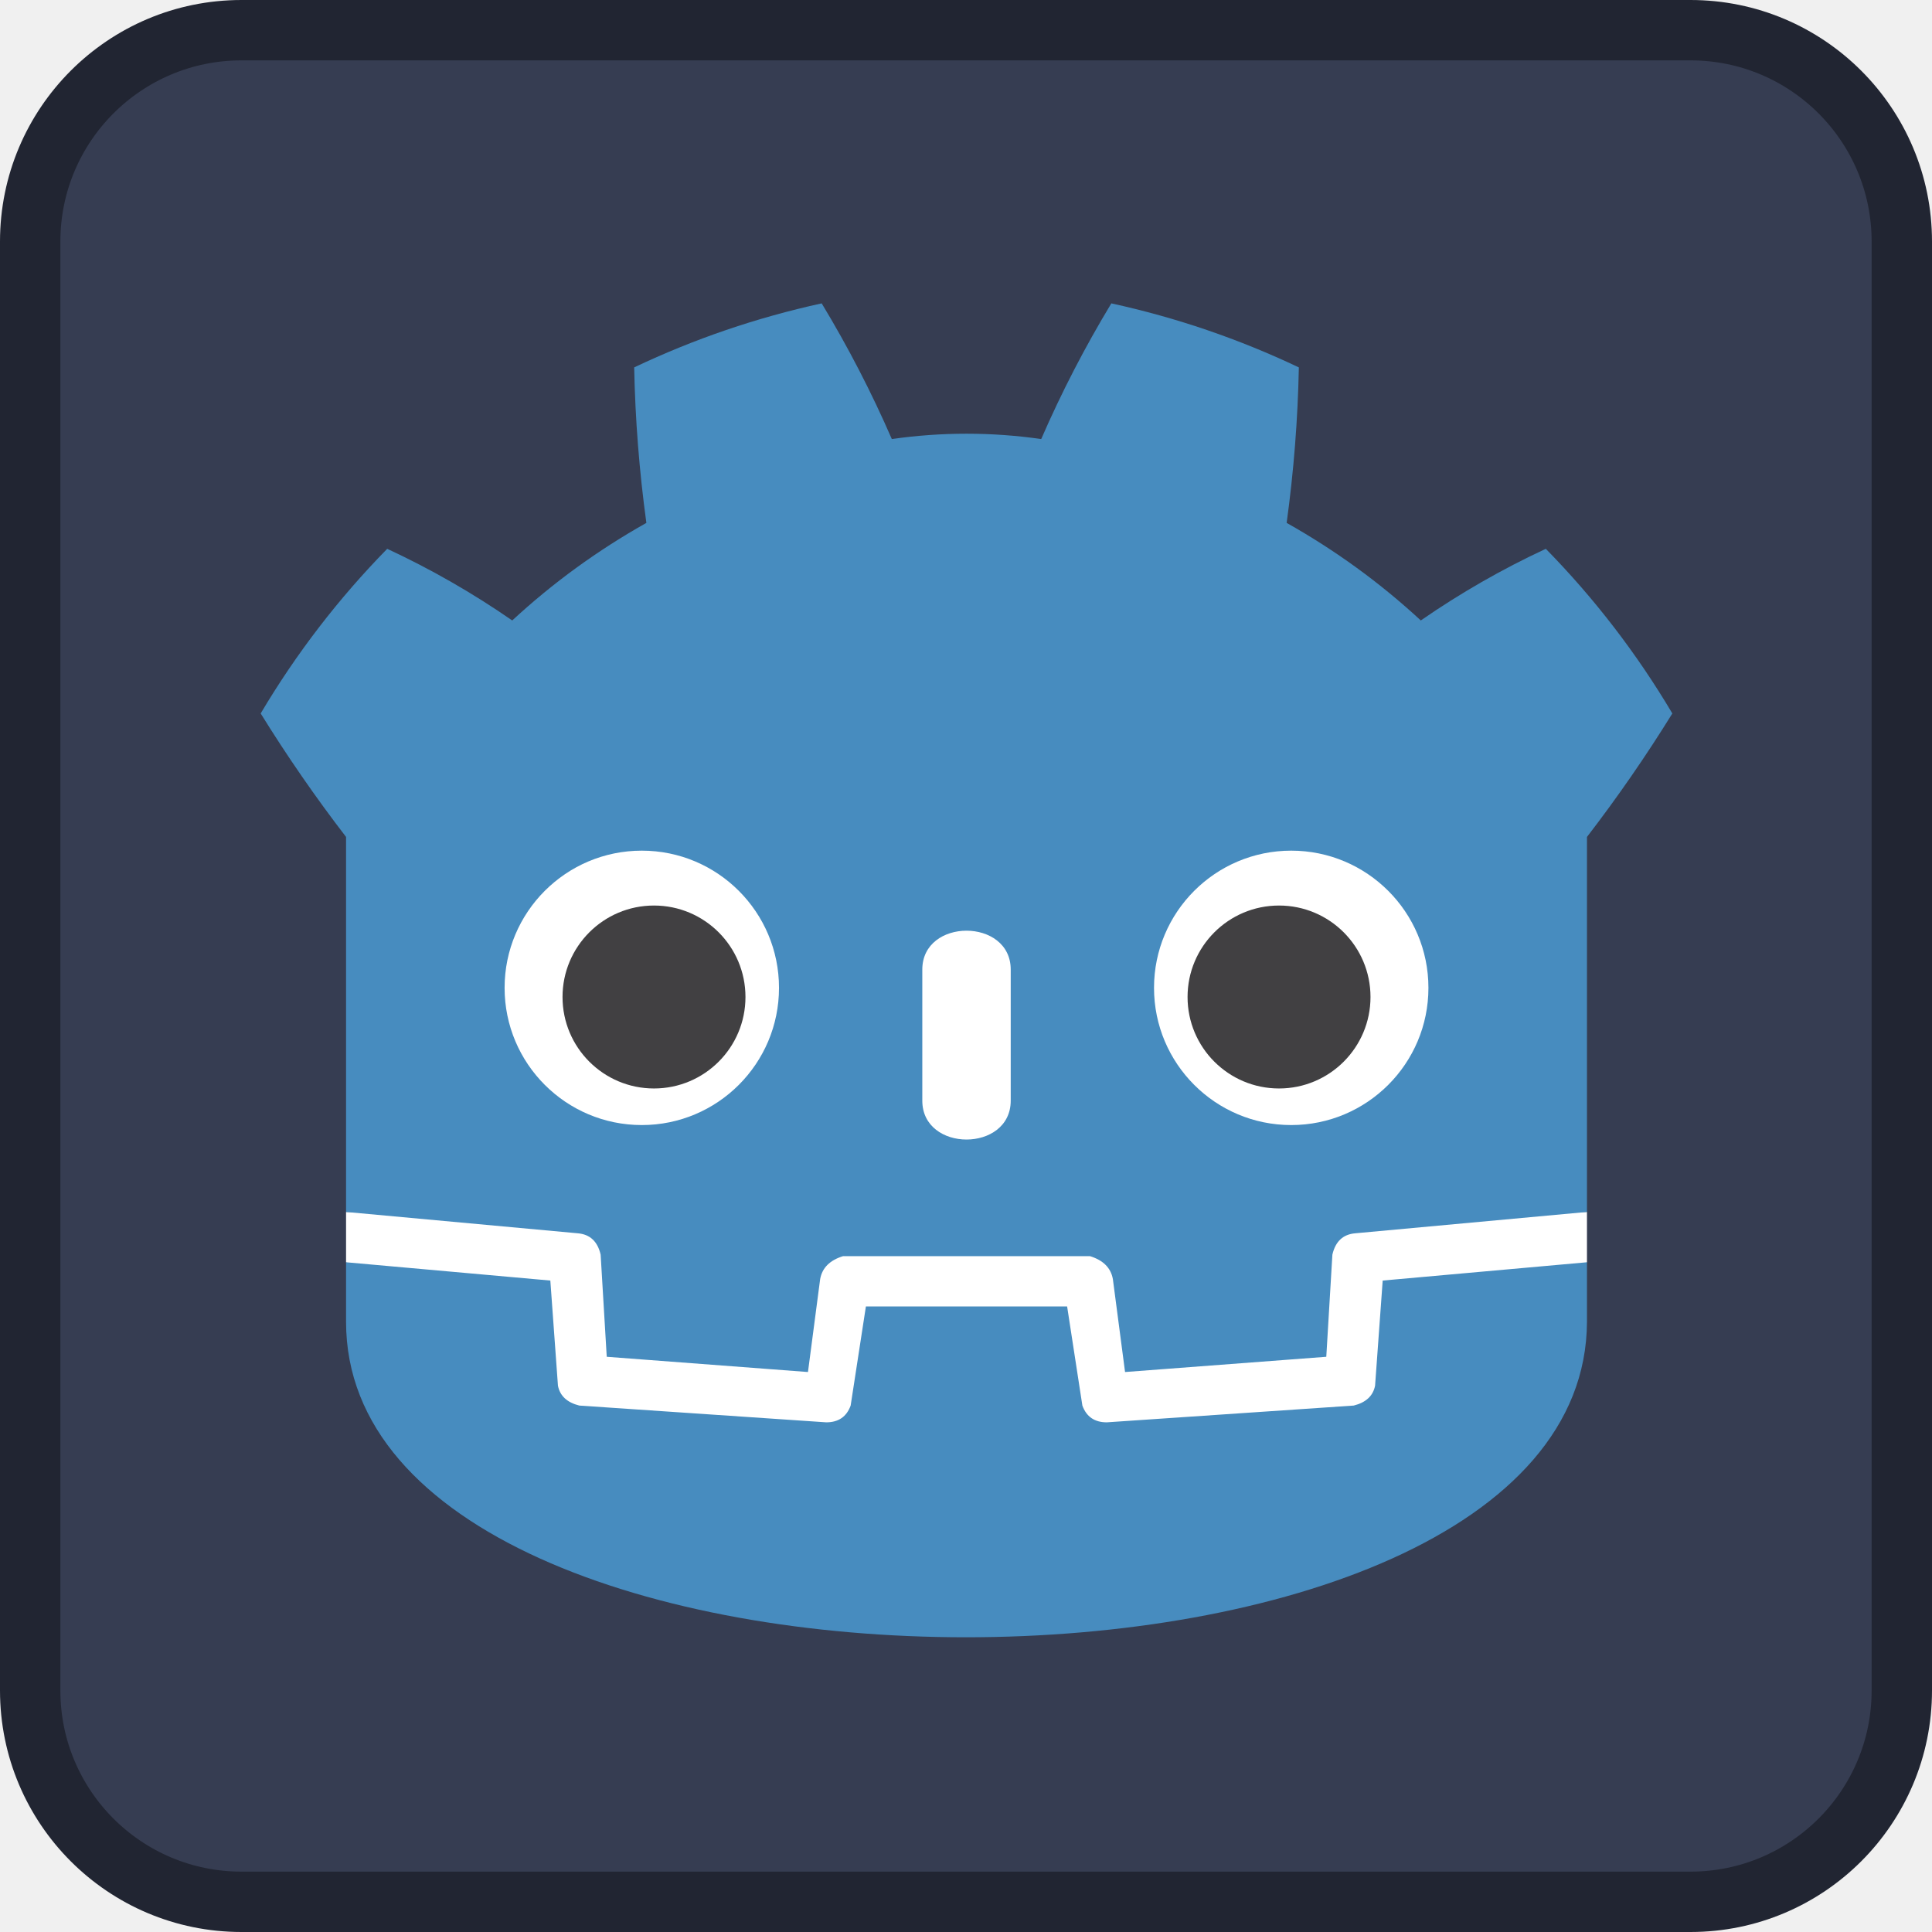
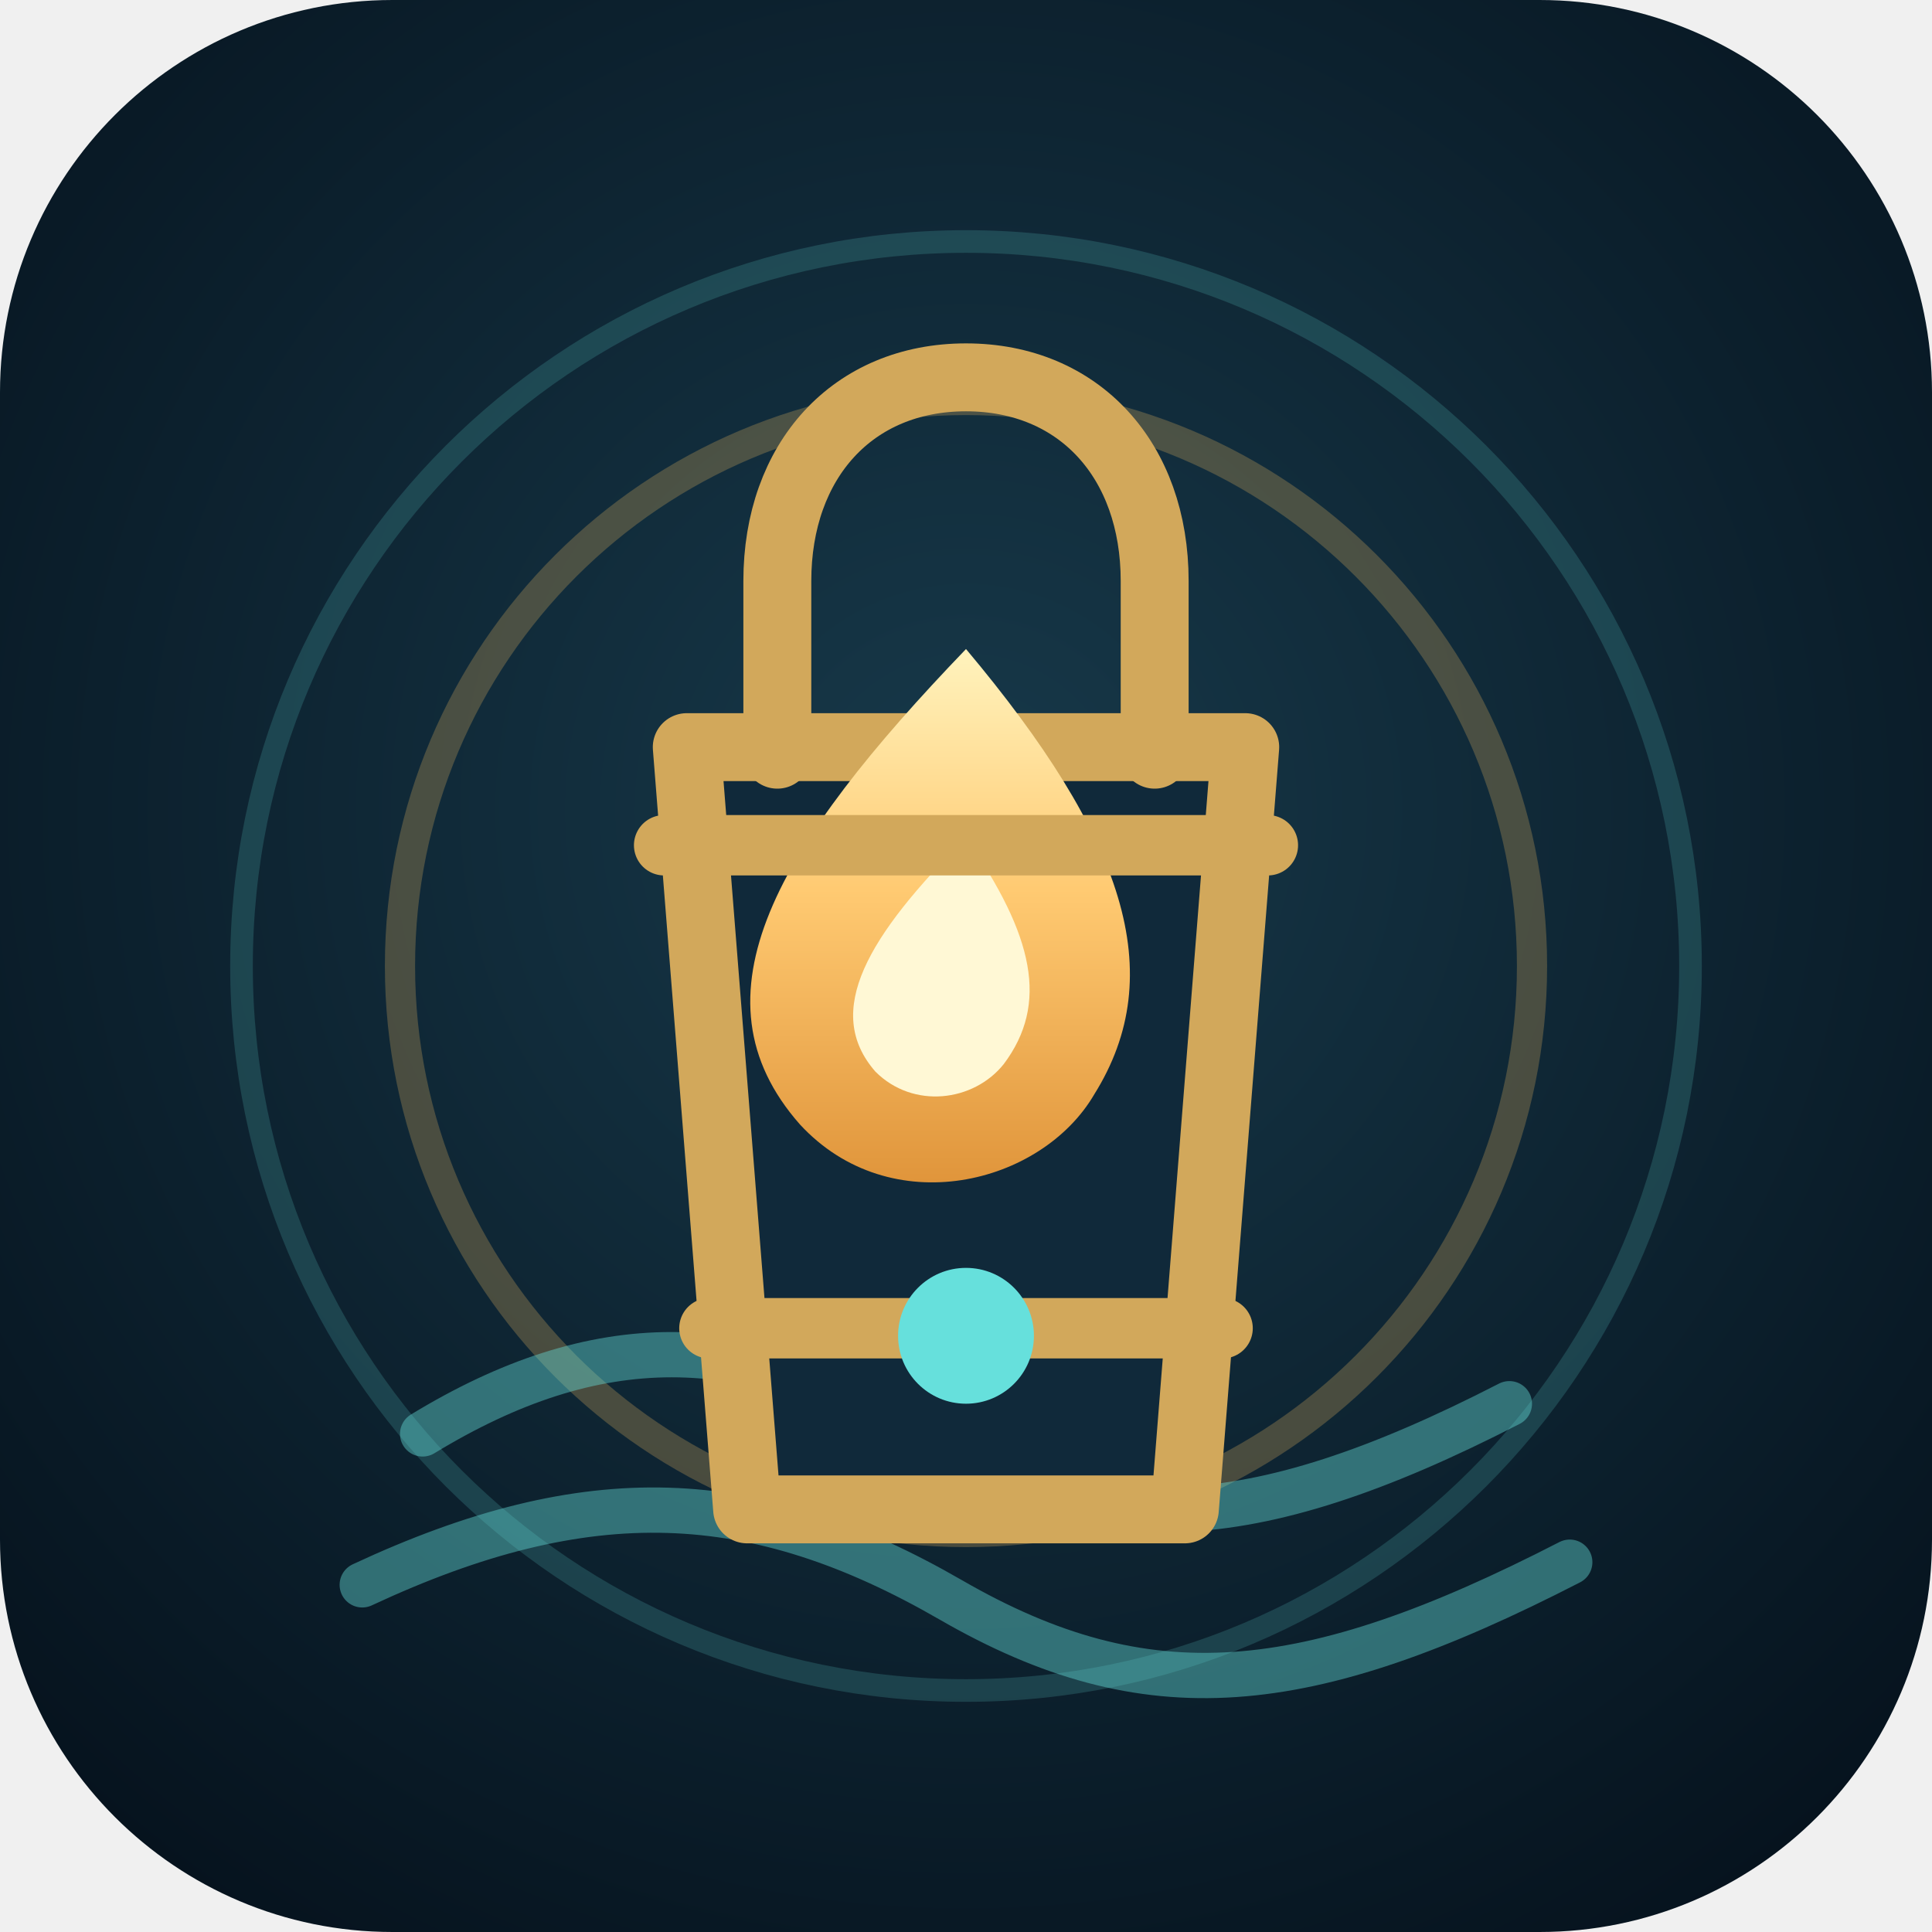
- <svg xmlns="http://www.w3.org/2000/svg" width="128" height="128">
-   <rect width="124" height="124" x="2" y="2" fill="#363d52" stroke="#212532" stroke-width="4" rx="14" />
-   <g fill="#fff" transform="translate(12.322 12.322)scale(.101)">
-     <path d="M105 673v33q407 354 814 0v-33z" />
-     <path fill="#478cbf" d="m105 673 152 14q12 1 15 14l4 67 132 10 8-61q2-11 15-15h162q13 4 15 15l8 61 132-10 4-67q3-13 15-14l152-14V427q30-39 56-81-35-59-83-108-43 20-82 47-40-37-88-64 7-51 8-102-59-28-123-42-26 43-46 89-49-7-98 0-20-46-46-89-64 14-123 42 1 51 8 102-48 27-88 64-39-27-82-47-48 49-83 108 26 42 56 81zm0 33v39c0 276 813 276 814 0v-39l-134 12-5 69q-2 10-14 13l-162 11q-12 0-16-11l-10-65H446l-10 65q-4 11-16 11l-162-11q-12-3-14-13l-5-69z" />
-     <path d="M483 600c0 34 58 34 58 0v-86c0-34-58-34-58 0z" />
-     <circle cx="725" cy="526" r="90" />
-     <circle cx="299" cy="526" r="90" />
-   </g>
-   <g fill="#414042" transform="translate(12.322 12.322)scale(.101)">
-     <circle cx="307" cy="532" r="60" />
-     <circle cx="717" cy="532" r="60" />
-   </g>
+ <svg xmlns="http://www.w3.org/2000/svg" width="256" height="256" viewBox="0 0 256 256">
+   <defs>
+     <radialGradient id="bg" cx="50%" cy="42%" r="68%">
+       <stop offset="0" stop-color="#17394a" />
+       <stop offset="1" stop-color="#06131e" />
+     </radialGradient>
+     <linearGradient id="flame" x1="0" y1="1" x2="0" y2="0">
+       <stop offset="0" stop-color="#e0953b" />
+       <stop offset="0.55" stop-color="#ffca72" />
+       <stop offset="1" stop-color="#fff3bd" />
+     </linearGradient>
+   </defs>
+   <rect width="256" height="256" rx="52" fill="url(#bg)" />
+   <circle cx="128" cy="128" r="96" fill="none" stroke="#66e0dc" stroke-opacity=".18" stroke-width="3" />
+   <circle cx="128" cy="128" r="75" fill="none" stroke="#d2a85b" stroke-opacity=".3" stroke-width="4" />
+   <path d="M56 190c23-14 43-14 66 0s43 14 78-4M48 210c30-14 52-13 78 2s47 13 82-5" fill="none" stroke="#66e0dc" stroke-opacity=".42" stroke-linecap="round" stroke-width="6" />
+   <path d="M91 99h74l-8 101H99z" fill="#10293a" stroke="#d2a85b" stroke-width="9" stroke-linejoin="round" />
+   <path d="M103 100V77c0-16 10-27 25-27s25 11 25 27v23" fill="none" stroke="#d2a85b" stroke-width="9" stroke-linecap="round" />
+   <path d="M128 86c21 25 27 43 17 59-7 12-27 17-39 4-15-17-3-37 22-63z" fill="url(#flame)" />
+   <path d="M128 111c9 13 11 22 5 30-4 5-12 6-17 1-7-8-1-18 12-31z" fill="#fff8d5" />
+   <path d="M88 112h80M94 176h68" stroke="#d2a85b" stroke-width="8" stroke-linecap="round" />
+   <circle cx="128" cy="177" r="9" fill="#66e0dc" />
</svg>
